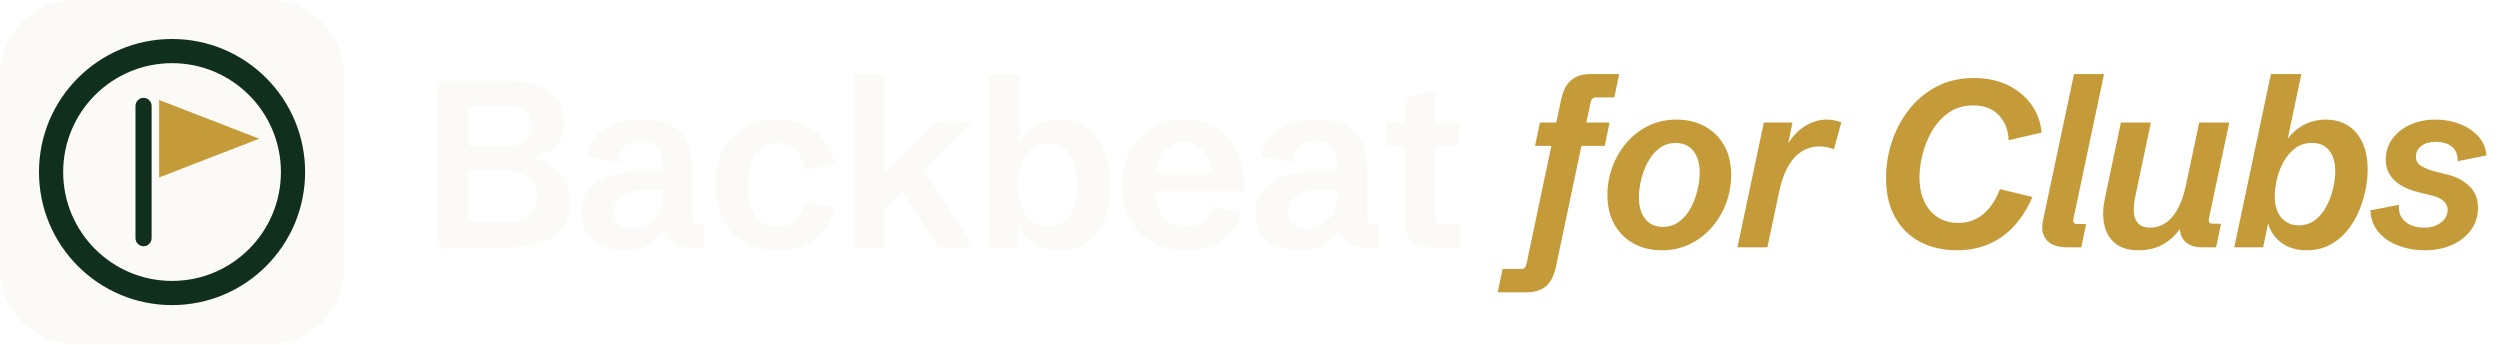
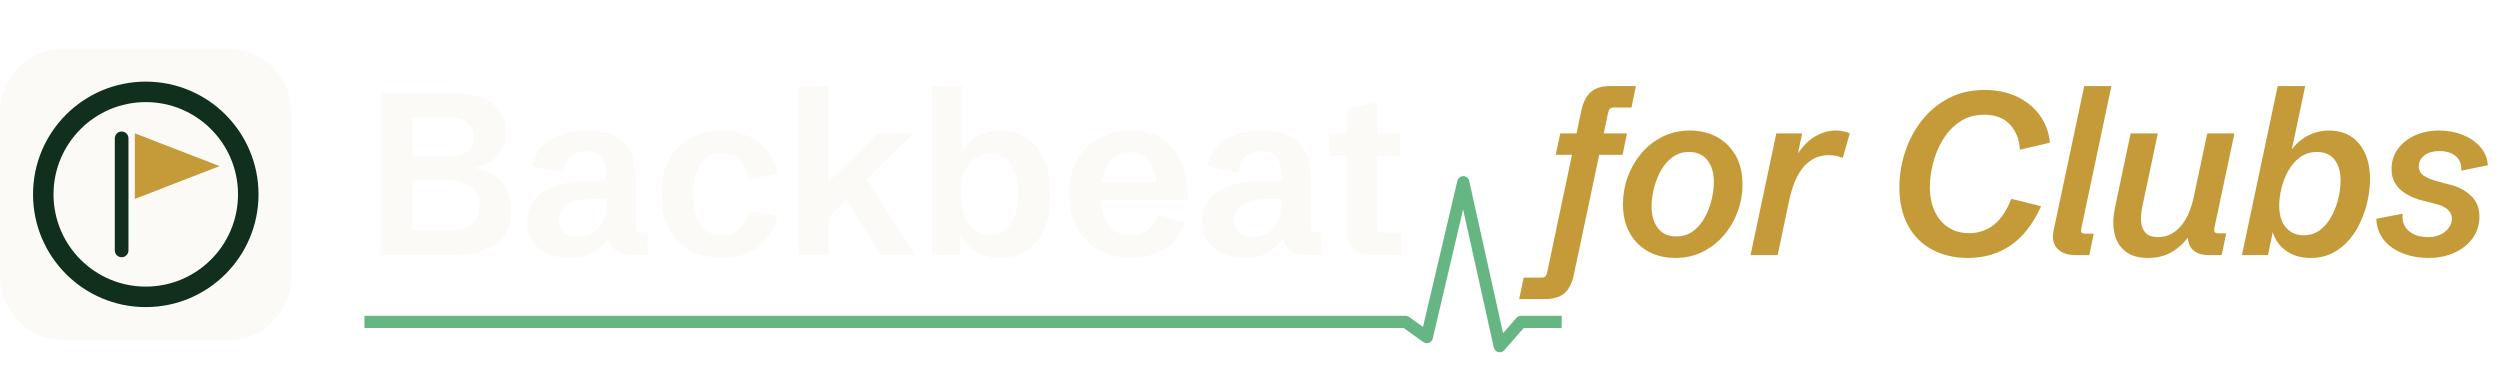
- <svg xmlns="http://www.w3.org/2000/svg" viewBox="0 0 465 64" width="465" height="64">
-   <rect width="64" height="64" rx="14" fill="#FCFAF7" />
-   <circle cx="32" cy="32" r="22.5" fill="none" stroke="#10301D" stroke-width="4.5" />
-   <rect x="25.2" y="18.2" width="3" height="27.6" rx="1.5" fill="#10301D" />
-   <path d="M29.6 18.6 L48.2 25.8 L29.6 33 Z" fill="#C49B38" />
-   <path fill="#FCFAF7" d="M81.163 46.0V15.062H94.419Q99.544 15.062 102.235 16.972Q104.927 18.881 104.927 22.534Q104.927 24.864 103.96 26.305Q102.993 27.746 101.52 28.479Q100.047 29.212 98.519 29.424L98.584 29.338Q101.951 29.878 103.96 31.905Q105.97 33.932 105.97 37.538Q105.97 40.712 104.476 42.565Q102.983 44.419 100.523 45.21Q98.062 46.0 95.155 46.0ZM87.157 41.304H94.249Q96.485 41.304 97.718 40.632Q98.951 39.961 99.433 38.876Q99.914 37.79 99.914 36.551Q99.914 35.013 99.225 33.928Q98.536 32.842 97.111 32.264Q95.687 31.686 93.457 31.686H87.157ZM87.157 27.193H94.003Q96.187 27.193 97.534 26.321Q98.881 25.449 98.881 23.456Q98.881 21.813 97.81 20.786Q96.738 19.759 94.126 19.759H87.157Z M116.114 46.543Q113.868 46.543 112.035 45.74Q110.202 44.936 109.121 43.384Q108.04 41.833 108.04 39.6Q108.04 37.202 109.436 35.454Q110.832 33.706 113.533 32.758Q116.235 31.811 120.16 31.811H123.564L123.178 32.354V31.031Q123.178 28.618 122.278 27.411Q121.378 26.205 119.284 26.205Q117.285 26.205 116.226 27.252Q115.166 28.299 114.979 30.179L109.032 29.098Q109.345 27.183 110.632 25.628Q111.918 24.073 114.167 23.15Q116.416 22.226 119.625 22.226Q122.634 22.226 124.679 23.225Q126.724 24.223 127.77 26.374Q128.816 28.525 128.816 31.996V40.507Q128.816 41.225 129.02 41.461Q129.224 41.698 129.89 41.698H130.997V46.0H128.116Q125.86 46.0 124.627 44.819Q123.393 43.637 123.393 41.51V40.294L124.383 40.617Q124.086 41.538 123.52 42.561Q122.954 43.583 121.998 44.49Q121.042 45.398 119.599 45.971Q118.156 46.543 116.114 46.543ZM117.717 42.491Q119.287 42.491 120.531 41.753Q121.774 41.016 122.5 39.519Q123.227 38.023 123.227 35.746V35.312H120.308Q117.885 35.312 116.519 35.949Q115.153 36.585 114.6 37.506Q114.046 38.428 114.046 39.32Q114.046 40.074 114.397 40.802Q114.748 41.53 115.551 42.01Q116.355 42.491 117.717 42.491Z M144.667 46.553Q141.096 46.553 138.494 45.07Q135.892 43.588 134.482 40.856Q133.073 38.124 133.073 34.389Q133.073 30.645 134.478 27.922Q135.882 25.2 138.48 23.722Q141.077 22.244 144.639 22.244Q147.233 22.244 149.42 23.18Q151.608 24.117 153.144 25.94Q154.679 27.764 155.268 30.438L149.754 31.655Q149.263 29.123 147.946 27.844Q146.629 26.565 144.62 26.565Q141.872 26.565 140.503 28.699Q139.135 30.832 139.135 34.445Q139.135 38.06 140.499 40.146Q141.863 42.232 144.63 42.232Q146.589 42.232 147.909 41.06Q149.23 39.889 149.816 37.521L155.179 38.598Q154.719 40.628 153.705 42.123Q152.692 43.619 151.276 44.599Q149.861 45.58 148.174 46.066Q146.486 46.553 144.667 46.553Z M158.794 46.0V13.773H164.548V32.064L173.952 22.797H180.712L171.778 31.513L181.007 46.0H174.531L167.871 35.464L164.548 38.71V46.0Z M196.928 46.553Q194.429 46.553 192.37 45.372Q190.311 44.192 189.089 41.504L189.375 41.424V46.0H183.928V13.773H189.683V27.492L189.286 27.158Q190.426 24.613 192.474 23.429Q194.522 22.244 197.011 22.244Q199.921 22.244 202.06 23.704Q204.2 25.163 205.37 27.896Q206.541 30.629 206.541 34.438Q206.541 38.229 205.36 40.947Q204.178 43.665 202.02 45.109Q199.863 46.553 196.928 46.553ZM194.95 42.13Q197.413 42.13 198.914 40.075Q200.415 38.02 200.415 34.315Q200.415 30.684 198.96 28.671Q197.505 26.658 194.993 26.658Q193.438 26.658 192.169 27.487Q190.899 28.317 190.159 30.024Q189.418 31.731 189.418 34.352Q189.418 38.247 191.023 40.189Q192.629 42.13 194.95 42.13Z M220.459 46.553Q217.076 46.553 214.428 45.066Q211.78 43.579 210.257 40.847Q208.733 38.115 208.733 34.383Q208.733 30.666 210.233 27.942Q211.734 25.218 214.363 23.731Q216.993 22.244 220.392 22.244Q222.295 22.244 224.236 22.83Q226.178 23.417 227.802 24.885Q229.426 26.354 230.416 28.957Q231.406 31.56 231.406 35.581H212.432V32.105H226.3L225.537 33.292Q225.383 30.805 224.655 29.286Q223.926 27.766 222.787 27.078Q221.648 26.389 220.244 26.389Q218.462 26.389 217.248 27.379Q216.033 28.368 215.414 30.169Q214.795 31.97 214.795 34.414Q214.795 38.06 216.202 40.141Q217.609 42.222 220.422 42.222Q222.31 42.222 223.647 41.258Q224.985 40.294 225.672 38.355L230.946 39.771Q230.117 42.077 228.527 43.58Q226.936 45.083 224.847 45.818Q222.757 46.553 220.459 46.553Z M241.61 46.543Q239.364 46.543 237.531 45.74Q235.698 44.936 234.617 43.384Q233.536 41.833 233.536 39.6Q233.536 37.202 234.932 35.454Q236.328 33.706 239.029 32.758Q241.731 31.811 245.656 31.811H249.061L248.674 32.354V31.031Q248.674 28.618 247.774 27.411Q246.874 26.205 244.78 26.205Q242.781 26.205 241.722 27.252Q240.663 28.299 240.475 30.179L234.528 29.098Q234.841 27.183 236.128 25.628Q237.414 24.073 239.663 23.15Q241.912 22.226 245.121 22.226Q248.13 22.226 250.175 23.225Q252.22 24.223 253.266 26.374Q254.312 28.525 254.312 31.996V40.507Q254.312 41.225 254.516 41.461Q254.72 41.698 255.386 41.698H256.494V46.0H253.612Q251.356 46.0 250.123 44.819Q248.889 43.637 248.889 41.51V40.294L249.879 40.617Q249.582 41.538 249.016 42.561Q248.45 43.583 247.494 44.49Q246.538 45.398 245.095 45.971Q243.653 46.543 241.61 46.543ZM243.213 42.491Q244.783 42.491 246.027 41.753Q247.27 41.016 247.997 39.519Q248.723 38.023 248.723 35.746V35.312H245.804Q243.381 35.312 242.015 35.949Q240.649 36.585 240.096 37.506Q239.542 38.428 239.542 39.32Q239.542 40.074 239.893 40.802Q240.244 41.53 241.047 42.01Q241.851 42.491 243.213 42.491Z M266.18 46.0Q263.871 46.0 262.572 44.823Q261.272 43.647 261.272 41.51V27.099H257.858V22.797H261.272V18.173L267.027 16.807V22.797H271.384V27.099H267.027V40.507Q267.027 41.221 267.231 41.459Q267.435 41.698 268.101 41.698H271.646V46.0Z" />
-   <path fill="#C49B38" d="M278.569 54.379 279.482 50.04H282.882Q283.367 50.04 283.597 49.793Q283.827 49.546 283.956 48.956L290.359 18.585Q290.881 16.101 292.214 14.937Q293.547 13.773 295.945 13.773H301.168L300.268 18.113H296.892Q296.42 18.113 296.177 18.361Q295.935 18.61 295.818 19.196L289.415 49.567Q288.905 52.051 287.571 53.215Q286.236 54.379 283.817 54.379ZM285.514 27.136 286.427 22.797H299.38L298.48 27.136Z M309.074 46.553Q306.222 46.553 303.934 45.337Q301.645 44.122 300.312 41.81Q298.98 39.499 298.98 36.236Q298.98 33.575 299.898 31.074Q300.816 28.572 302.509 26.579Q304.202 24.586 306.573 23.415Q308.944 22.244 311.851 22.244Q314.725 22.244 317.024 23.464Q319.324 24.685 320.661 26.985Q321.998 29.286 321.998 32.57Q321.998 35.24 321.075 37.742Q320.153 40.243 318.44 42.232Q316.727 44.22 314.35 45.386Q311.972 46.553 309.074 46.553ZM309.265 42.195Q311.071 42.195 312.375 41.186Q313.68 40.176 314.511 38.601Q315.342 37.026 315.742 35.286Q316.142 33.547 316.142 32.109Q316.142 29.579 314.979 28.086Q313.816 26.593 311.688 26.593Q309.904 26.593 308.605 27.602Q307.307 28.611 306.471 30.193Q305.636 31.774 305.236 33.503Q304.835 35.231 304.835 36.691Q304.835 39.224 305.999 40.709Q307.162 42.195 309.265 42.195Z M323.163 46.0 328.077 22.797H333.408L332.309 28.07L332.023 27.581Q333.705 24.672 335.722 23.458Q337.738 22.244 339.767 22.244Q340.528 22.244 341.255 22.39Q341.983 22.536 342.486 22.766L341.111 27.76Q340.518 27.524 339.8 27.378Q339.081 27.232 338.348 27.232Q337.408 27.232 336.35 27.573Q335.293 27.914 334.254 28.821Q333.215 29.728 332.335 31.427Q331.454 33.125 330.877 35.85L328.733 46.0Z M363.985 46.553Q360.167 46.553 357.187 45.006Q354.208 43.459 352.506 40.447Q350.803 37.435 350.803 33.073Q350.803 29.703 351.881 26.407Q352.958 23.11 355.041 20.426Q357.123 17.742 360.171 16.126Q363.219 14.51 367.173 14.51Q370.618 14.51 373.353 15.795Q376.089 17.08 377.769 19.36Q379.45 21.641 379.738 24.659L373.61 26.082Q373.497 23.229 371.782 21.418Q370.067 19.606 367.022 19.606Q364.399 19.606 362.503 20.921Q360.606 22.236 359.394 24.293Q358.183 26.35 357.604 28.659Q357.024 30.969 357.024 32.98Q357.024 35.569 357.918 37.478Q358.812 39.386 360.433 40.426Q362.053 41.465 364.243 41.465Q366.834 41.465 368.789 39.914Q370.745 38.362 371.99 35.176L378.038 36.647Q375.816 41.675 372.258 44.114Q368.7 46.553 363.985 46.553Z M384.468 46.0Q381.886 46.0 380.694 44.664Q379.502 43.327 380.003 41.001L385.769 13.773H391.351L385.708 40.47Q385.557 41.164 385.709 41.412Q385.861 41.661 386.469 41.661H388.015L387.115 46.0Z M397.818 46.553Q394.967 46.553 393.392 45.23Q391.818 43.907 391.385 41.74Q390.953 39.572 391.484 37.021L394.485 22.797H400.058L397.127 36.733Q396.802 38.306 396.911 39.575Q397.019 40.845 397.743 41.591Q398.466 42.336 399.96 42.336Q402.312 42.336 404.032 40.361Q405.752 38.387 406.597 34.376L409.048 22.797H414.642L410.899 40.421Q410.749 41.106 410.914 41.359Q411.08 41.612 411.666 41.612H413.112L412.199 46.0H409.665Q407.203 46.0 406.164 44.63Q405.124 43.259 405.607 40.939L405.846 39.778L405.898 41.96Q404.566 44.091 402.535 45.322Q400.504 46.553 397.818 46.553Z M429.024 46.553Q426.167 46.553 424.205 45.047Q422.242 43.542 421.597 40.653L422.045 40.678L420.94 46.0H415.576L422.389 13.773H428.055L425.21 27.247L424.746 26.867Q426.321 24.423 428.311 23.334Q430.301 22.244 432.547 22.244Q436.221 22.244 438.305 24.747Q440.389 27.249 440.389 31.5Q440.389 33.305 439.977 35.357Q439.564 37.408 438.705 39.39Q437.846 41.371 436.501 42.99Q435.157 44.609 433.297 45.581Q431.437 46.553 429.024 46.553ZM427.557 41.908Q429.37 41.908 430.661 40.885Q431.952 39.862 432.769 38.281Q433.586 36.7 433.971 34.977Q434.356 33.253 434.356 31.861Q434.356 29.426 433.253 28.005Q432.151 26.583 430.035 26.583Q428.21 26.583 426.902 27.569Q425.594 28.556 424.75 30.084Q423.905 31.613 423.503 33.311Q423.101 35.008 423.101 36.431Q423.101 39.066 424.328 40.487Q425.555 41.908 427.557 41.908Z M451.082 46.553Q449.087 46.553 447.282 46.071Q445.477 45.589 444.061 44.65Q442.646 43.711 441.804 42.319Q440.962 40.928 440.892 39.12L446.223 38.093Q446.015 40.019 447.325 41.179Q448.634 42.34 450.901 42.34Q452.239 42.34 453.213 41.881Q454.188 41.423 454.729 40.672Q455.27 39.922 455.27 39.039Q455.27 38.085 454.499 37.388Q453.727 36.69 452.223 36.34L450.102 35.822Q449.073 35.592 447.962 35.152Q446.85 34.712 445.899 34.004Q444.949 33.297 444.352 32.241Q443.754 31.185 443.754 29.72Q443.754 27.494 444.989 25.81Q446.223 24.126 448.314 23.185Q450.405 22.244 452.975 22.244Q455.409 22.244 457.517 23.062Q459.625 23.88 460.975 25.377Q462.324 26.873 462.472 28.905L457.113 29.99Q457.205 28.29 456.108 27.335Q455.011 26.38 453.043 26.38Q451.402 26.38 450.38 27.142Q449.358 27.904 449.358 29.151Q449.358 30.244 450.324 30.858Q451.289 31.473 452.942 31.896L455.249 32.478Q457.616 33.033 459.259 34.582Q460.901 36.131 460.901 38.652Q460.901 41.028 459.578 42.808Q458.255 44.588 456.033 45.57Q453.812 46.553 451.082 46.553Z" />
+ <svg xmlns="http://www.w3.org/2000/svg" viewBox="0 0 411.61 64" width="411.61" height="64" role="img" aria-label="Backbeat for Clubs">
+   <g transform="translate(0 8) scale(0.75)">
+     <rect width="64" height="64" rx="14" fill="#FCFAF7" />
+     <circle cx="32" cy="32" r="22.5" fill="none" stroke="#10301D" stroke-width="4.5" />
+     <rect x="25.2" y="18.2" width="3" height="27.6" rx="1.5" fill="#10301D" />
+   </g>
+   <g transform="translate(0 8) scale(0.75)">
+     <path class="c3d-flag" fill="#C49B38" d="M29.6 18.6 L48.2 25.8 L29.6 33 Z" />
+   </g>
+   <path fill="#FCFAF7" d="M62.73 42V15.28H74.18Q78.61 15.28 80.93 16.93Q83.26 18.58 83.26 21.73Q83.26 23.75 82.42 24.99Q81.59 26.23 80.31 26.87Q79.04 27.5 77.72 27.68L77.78 27.61Q80.68 28.08 82.42 29.83Q84.16 31.58 84.16 34.69Q84.16 37.43 82.87 39.03Q81.58 40.63 79.45 41.32Q77.33 42 74.82 42ZM67.91 37.94H74.03Q75.96 37.94 77.03 37.36Q78.09 36.78 78.51 35.85Q78.93 34.91 78.93 33.84Q78.93 32.51 78.33 31.57Q77.74 30.64 76.51 30.14Q75.28 29.64 73.35 29.64H67.91ZM67.91 25.76H73.82Q75.71 25.76 76.87 25Q78.03 24.25 78.03 22.53Q78.03 21.11 77.11 20.22Q76.18 19.34 73.93 19.34H67.91Z" />
+   <path fill="#FCFAF7" d="M93.75 42.47Q91.81 42.47 90.23 41.78Q88.65 41.08 87.71 39.74Q86.78 38.4 86.78 36.47Q86.78 34.4 87.99 32.89Q89.19 31.38 91.52 30.56Q93.86 29.75 97.25 29.75H100.19L99.85 30.22V29.07Q99.85 26.99 99.08 25.95Q98.3 24.9 96.49 24.9Q94.76 24.9 93.85 25.81Q92.93 26.71 92.77 28.34L87.64 27.4Q87.91 25.75 89.02 24.41Q90.13 23.06 92.07 22.27Q94.01 21.47 96.79 21.47Q99.38 21.47 101.15 22.33Q102.92 23.19 103.82 25.05Q104.72 26.91 104.72 29.91V37.26Q104.72 37.88 104.9 38.08Q105.08 38.28 105.65 38.28H106.61V42H104.12Q102.17 42 101.1 40.98Q100.04 39.96 100.04 38.12V37.07L100.89 37.35Q100.64 38.15 100.15 39.03Q99.66 39.91 98.83 40.7Q98.01 41.48 96.76 41.97Q95.52 42.47 93.75 42.47ZM95.14 38.97Q96.49 38.97 97.57 38.33Q98.64 37.7 99.27 36.4Q99.9 35.11 99.9 33.14V32.77H97.38Q95.28 32.77 94.1 33.32Q92.92 33.87 92.45 34.66Q91.97 35.46 91.97 36.23Q91.97 36.88 92.27 37.51Q92.57 38.14 93.27 38.55Q93.96 38.97 95.14 38.97Z" />
+   <path fill="#FCFAF7" d="M118.9 42.48Q115.81 42.48 113.56 41.2Q111.32 39.92 110.1 37.56Q108.88 35.2 108.88 31.97Q108.88 28.74 110.1 26.39Q111.31 24.04 113.55 22.76Q115.8 21.48 118.87 21.48Q121.11 21.48 123 22.29Q124.89 23.1 126.22 24.68Q127.54 26.25 128.05 28.56L123.29 29.61Q122.87 27.42 121.73 26.32Q120.59 25.22 118.86 25.22Q116.48 25.22 115.3 27.06Q114.12 28.9 114.12 32.02Q114.12 35.14 115.3 36.94Q116.47 38.75 118.86 38.75Q120.56 38.75 121.7 37.73Q122.84 36.72 123.34 34.68L127.97 35.61Q127.58 37.36 126.7 38.65Q125.83 39.94 124.6 40.79Q123.38 41.64 121.92 42.06Q120.47 42.48 118.9 42.48Z" />
+   <path fill="#FCFAF7" d="M131.47 42V14.17H136.44V29.96L144.56 21.96H150.4L142.68 29.49L150.65 42H145.06L139.31 32.9L136.44 35.7V42Z" />
+   <path fill="#FCFAF7" d="M164.66 42.48Q162.51 42.48 160.73 41.46Q158.95 40.44 157.89 38.12L158.14 38.05V42H153.44V14.17H158.41V26.02L158.06 25.73Q159.05 23.53 160.82 22.51Q162.59 21.48 164.74 21.48Q167.25 21.48 169.1 22.74Q170.94 24 171.95 26.36Q172.97 28.73 172.97 32.01Q172.97 35.29 171.95 37.64Q170.93 39.98 169.06 41.23Q167.2 42.48 164.66 42.48ZM162.96 38.66Q165.08 38.66 166.38 36.88Q167.67 35.11 167.67 31.91Q167.67 28.77 166.42 27.03Q165.16 25.3 162.99 25.3Q161.65 25.3 160.55 26.01Q159.46 26.73 158.82 28.2Q158.18 29.68 158.18 31.94Q158.18 35.3 159.56 36.98Q160.95 38.66 162.96 38.66Z" />
+   <path fill="#FCFAF7" d="M186.14 42.48Q183.22 42.48 180.93 41.19Q178.64 39.91 177.33 37.55Q176.01 35.19 176.01 31.97Q176.01 28.76 177.31 26.4Q178.6 24.05 180.87 22.77Q183.14 21.48 186.08 21.48Q187.72 21.48 189.4 21.99Q191.08 22.5 192.48 23.76Q193.88 25.03 194.74 27.28Q195.59 29.53 195.59 33H179.2V30H191.18L190.52 31.02Q190.39 28.88 189.76 27.56Q189.13 26.25 188.15 25.66Q187.16 25.06 185.95 25.06Q184.41 25.06 183.36 25.92Q182.32 26.77 181.78 28.33Q181.25 29.88 181.25 31.99Q181.25 35.14 182.46 36.94Q183.68 38.74 186.11 38.74Q187.74 38.74 188.89 37.9Q190.05 37.07 190.64 35.4L195.19 36.62Q194.48 38.61 193.1 39.91Q191.73 41.21 189.93 41.84Q188.12 42.48 186.14 42.48Z" />
+   <path fill="#FCFAF7" d="M204.89 42.47Q202.95 42.47 201.37 41.78Q199.78 41.08 198.85 39.74Q197.92 38.4 197.92 36.47Q197.92 34.4 199.12 32.89Q200.33 31.38 202.66 30.56Q204.99 29.75 208.38 29.75H211.32L210.99 30.22V29.07Q210.99 26.99 210.21 25.95Q209.43 24.9 207.63 24.9Q205.9 24.9 204.98 25.81Q204.07 26.71 203.91 28.34L198.77 27.4Q199.04 25.75 200.15 24.41Q201.26 23.06 203.21 22.27Q205.15 21.47 207.92 21.47Q210.52 21.47 212.28 22.33Q214.05 23.19 214.95 25.05Q215.86 26.91 215.86 29.91V37.26Q215.86 37.88 216.03 38.08Q216.21 38.28 216.79 38.28H217.74V42H215.25Q213.3 42 212.24 40.98Q211.17 39.96 211.17 38.12V37.07L212.03 37.35Q211.77 38.15 211.28 39.03Q210.8 39.91 209.97 40.7Q209.14 41.48 207.9 41.97Q206.65 42.47 204.89 42.47ZM206.27 38.97Q207.63 38.97 208.7 38.33Q209.78 37.7 210.4 36.4Q211.03 35.11 211.03 33.14V32.77H208.51Q206.42 32.77 205.24 33.32Q204.06 33.87 203.58 34.66Q203.1 35.46 203.1 36.23Q203.1 36.88 203.41 37.51Q203.71 38.14 204.4 38.55Q205.1 38.97 206.27 38.97Z" />
+   <path fill="#FCFAF7" d="M226 42Q224 42 222.88 40.98Q221.76 39.97 221.76 38.12V25.68H218.81V21.96H221.76V17.97L226.73 16.79V21.96H230.49V25.68H226.73V37.26Q226.73 37.87 226.91 38.08Q227.08 38.28 227.66 38.28H230.72V42Z" />
+   <path fill="#C49B38" d="M250.12 49.24 250.86 45.71H253.81Q254.23 45.71 254.44 45.5Q254.64 45.28 254.75 44.77L260.35 18.24Q260.8 16.13 261.92 15.15Q263.03 14.17 265.06 14.17H269.34L268.61 17.7H265.68Q265.28 17.7 265.06 17.91Q264.85 18.13 264.75 18.63L259.14 45.16Q258.71 47.28 257.59 48.26Q256.47 49.24 254.42 49.24ZM256.14 25.49 256.89 21.96H267.88L267.15 25.49Z" />
+   <path fill="#C49B38" d="M275.81 42.47Q273.37 42.47 271.42 41.43Q269.48 40.38 268.34 38.39Q267.21 36.41 267.21 33.6Q267.21 31.31 267.99 29.14Q268.78 26.98 270.23 25.25Q271.68 23.52 273.72 22.51Q275.75 21.49 278.25 21.49Q280.7 21.49 282.66 22.54Q284.61 23.59 285.75 25.57Q286.89 27.54 286.89 30.36Q286.89 32.67 286.1 34.83Q285.31 36.99 283.84 38.72Q282.37 40.44 280.34 41.46Q278.3 42.47 275.81 42.47ZM275.97 38.93Q277.6 38.93 278.78 38.04Q279.96 37.15 280.71 35.76Q281.46 34.37 281.82 32.83Q282.18 31.29 282.18 30Q282.18 27.72 281.11 26.37Q280.05 25.02 278.1 25.02Q276.49 25.02 275.32 25.91Q274.15 26.8 273.39 28.2Q272.64 29.6 272.28 31.13Q271.92 32.66 271.92 33.97Q271.92 36.25 272.99 37.59Q274.05 38.93 275.97 38.93Z" />
+   <path fill="#C49B38" d="M288.22 42 292.46 21.96H296.71L295.77 26.49L295.55 26.02Q296.98 23.58 298.73 22.53Q300.48 21.49 302.21 21.49Q302.87 21.49 303.5 21.62Q304.13 21.75 304.56 21.96L303.4 25.99Q302.9 25.79 302.29 25.66Q301.67 25.54 301.04 25.54Q300.25 25.54 299.35 25.82Q298.44 26.11 297.53 26.88Q296.63 27.66 295.86 29.14Q295.09 30.61 294.58 32.99L292.68 42Z" />
+   <path fill="#C49B38" d="" />
+   <path fill="#C49B38" d="M324 42.47Q320.71 42.47 318.16 41.12Q315.61 39.78 314.17 37.17Q312.72 34.56 312.72 30.82Q312.72 27.9 313.65 25.06Q314.58 22.21 316.37 19.9Q318.16 17.59 320.78 16.2Q323.39 14.81 326.79 14.81Q329.72 14.81 332.05 15.9Q334.38 17 335.82 18.95Q337.25 20.9 337.51 23.49L332.56 24.65Q332.43 22.13 330.93 20.51Q329.43 18.89 326.69 18.89Q324.35 18.89 322.66 20.05Q320.96 21.21 319.87 23.02Q318.78 24.84 318.26 26.89Q317.74 28.95 317.74 30.76Q317.74 33.07 318.54 34.79Q319.34 36.51 320.8 37.45Q322.25 38.39 324.22 38.39Q326.53 38.39 328.29 37Q330.04 35.61 331.15 32.73L336.05 33.95Q334.11 38.28 331.07 40.38Q328.03 42.47 324 42.47Z" />
+   <path fill="#C49B38" d="M341.77 42Q339.69 42 338.7 40.9Q337.72 39.8 338.12 37.92L343.16 14.17H347.63L342.71 37.45Q342.58 38.04 342.71 38.26Q342.84 38.47 343.36 38.47H344.72L343.99 42Z" />
+   <path fill="#C49B38" d="M353.67 42.47Q351.22 42.47 349.86 41.33Q348.49 40.19 348.12 38.34Q347.74 36.48 348.19 34.3L350.8 21.96H355.27L352.71 34.06Q352.42 35.48 352.53 36.61Q352.64 37.73 353.31 38.39Q353.97 39.04 355.31 39.04Q357.42 39.04 358.97 37.33Q360.52 35.62 361.23 32.24L363.41 21.96H367.89L364.61 37.4Q364.48 37.98 364.63 38.2Q364.77 38.42 365.28 38.42H366.53L365.79 42H363.68Q361.69 42 360.81 40.88Q359.94 39.76 360.33 37.86L360.53 36.89L360.58 38.57Q359.45 40.35 357.72 41.41Q355.99 42.47 353.67 42.47Z" />
+   <path fill="#C49B38" d="M380.4 42.47Q377.92 42.47 376.21 41.16Q374.5 39.86 373.97 37.4L374.36 37.41L373.41 42H369.12L375.01 14.17H379.54L377.08 25.8L376.71 25.47Q378.04 23.39 379.77 22.44Q381.5 21.49 383.45 21.49Q386.63 21.49 388.42 23.67Q390.21 25.85 390.21 29.5Q390.21 31.07 389.85 32.84Q389.49 34.62 388.74 36.32Q388 38.03 386.83 39.42Q385.67 40.81 384.07 41.64Q382.47 42.47 380.4 42.47ZM379.26 38.73Q380.88 38.73 382.04 37.82Q383.2 36.91 383.93 35.51Q384.67 34.1 385.02 32.56Q385.36 31.02 385.36 29.76Q385.36 27.58 384.38 26.3Q383.39 25.02 381.48 25.02Q379.85 25.02 378.67 25.9Q377.5 26.77 376.74 28.14Q375.98 29.5 375.62 31.02Q375.26 32.54 375.26 33.82Q375.26 36.18 376.36 37.46Q377.46 38.73 379.26 38.73Z" />
+   <path fill="#C49B38" d="M399.88 42.47Q398.16 42.47 396.62 42.05Q395.08 41.63 393.89 40.81Q392.7 40 392 38.79Q391.3 37.58 391.24 36.02L395.58 35.18Q395.39 36.93 396.55 37.98Q397.72 39.04 399.73 39.04Q400.92 39.04 401.8 38.62Q402.69 38.2 403.19 37.5Q403.69 36.81 403.69 35.99Q403.69 35.13 403.01 34.51Q402.33 33.89 401.01 33.57L399.09 33.09Q398.22 32.89 397.28 32.5Q396.35 32.11 395.55 31.51Q394.75 30.9 394.25 30Q393.75 29.1 393.75 27.86Q393.75 25.95 394.8 24.52Q395.85 23.08 397.62 22.29Q399.39 21.49 401.57 21.49Q403.66 21.49 405.44 22.19Q407.22 22.9 408.35 24.18Q409.49 25.46 409.61 27.21L405.23 28.1Q405.32 26.59 404.35 25.73Q403.38 24.87 401.6 24.87Q400.14 24.87 399.19 25.56Q398.24 26.25 398.24 27.41Q398.24 28.36 399.06 28.92Q399.88 29.47 401.36 29.87L403.4 30.41Q405.43 30.9 406.82 32.22Q408.22 33.53 408.22 35.67Q408.22 37.71 407.09 39.24Q405.96 40.78 404.08 41.62Q402.19 42.47 399.88 42.47Z" />
+   <path d="M60 53H231.42L234.92 55.5L240.92 30L246.92 57L250.42 53H257.12" fill="none" stroke="#65B683" stroke-width="2" stroke-linejoin="round" />
</svg>
